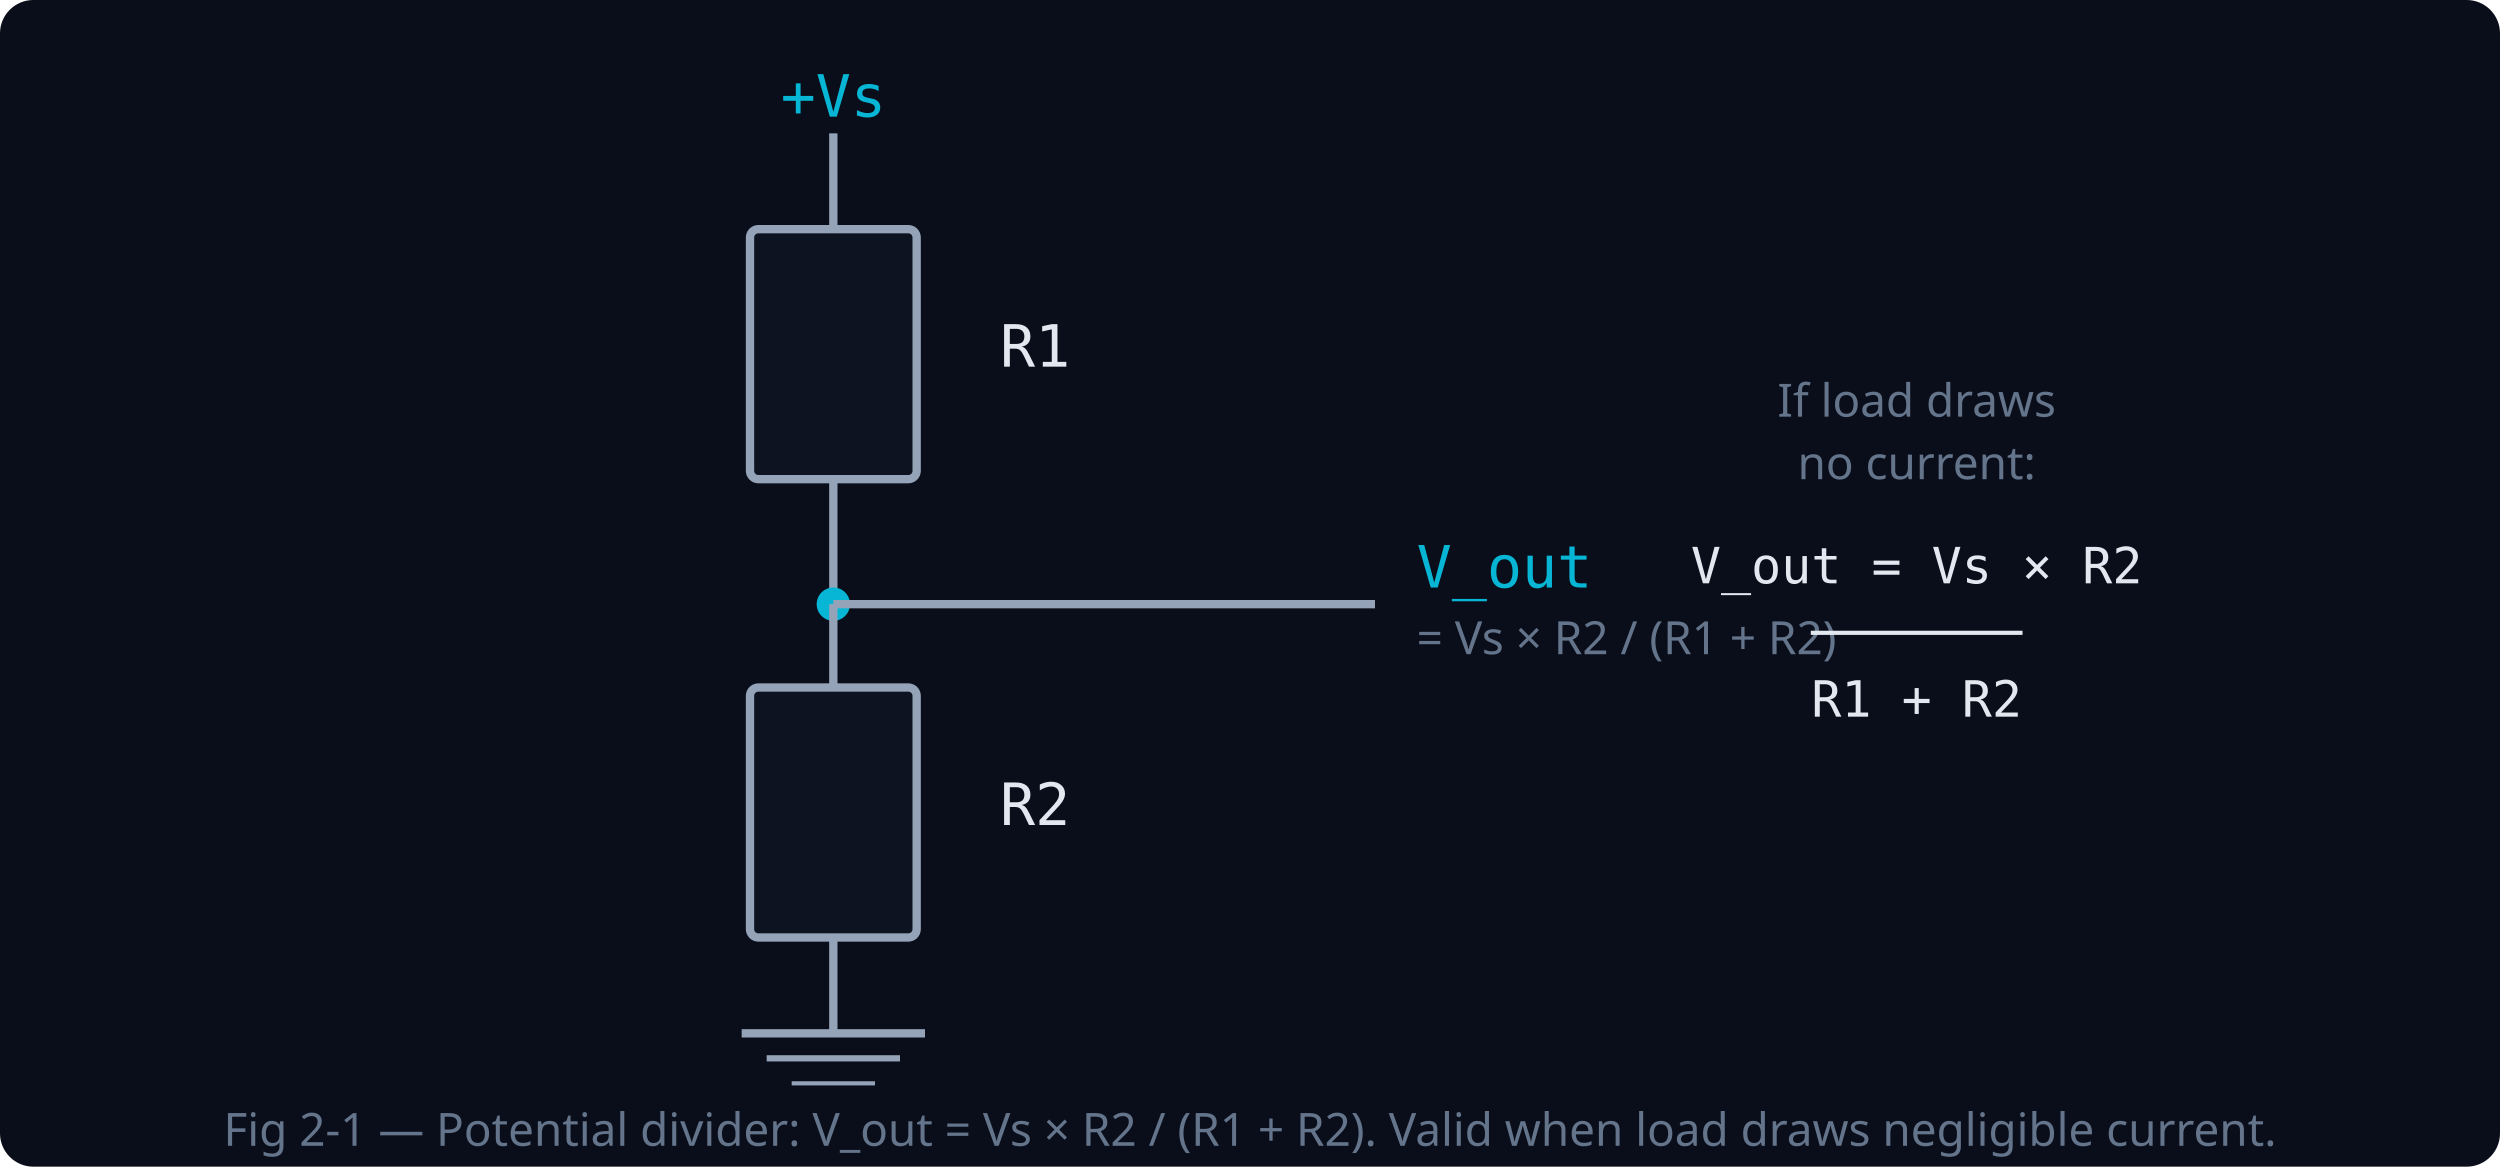
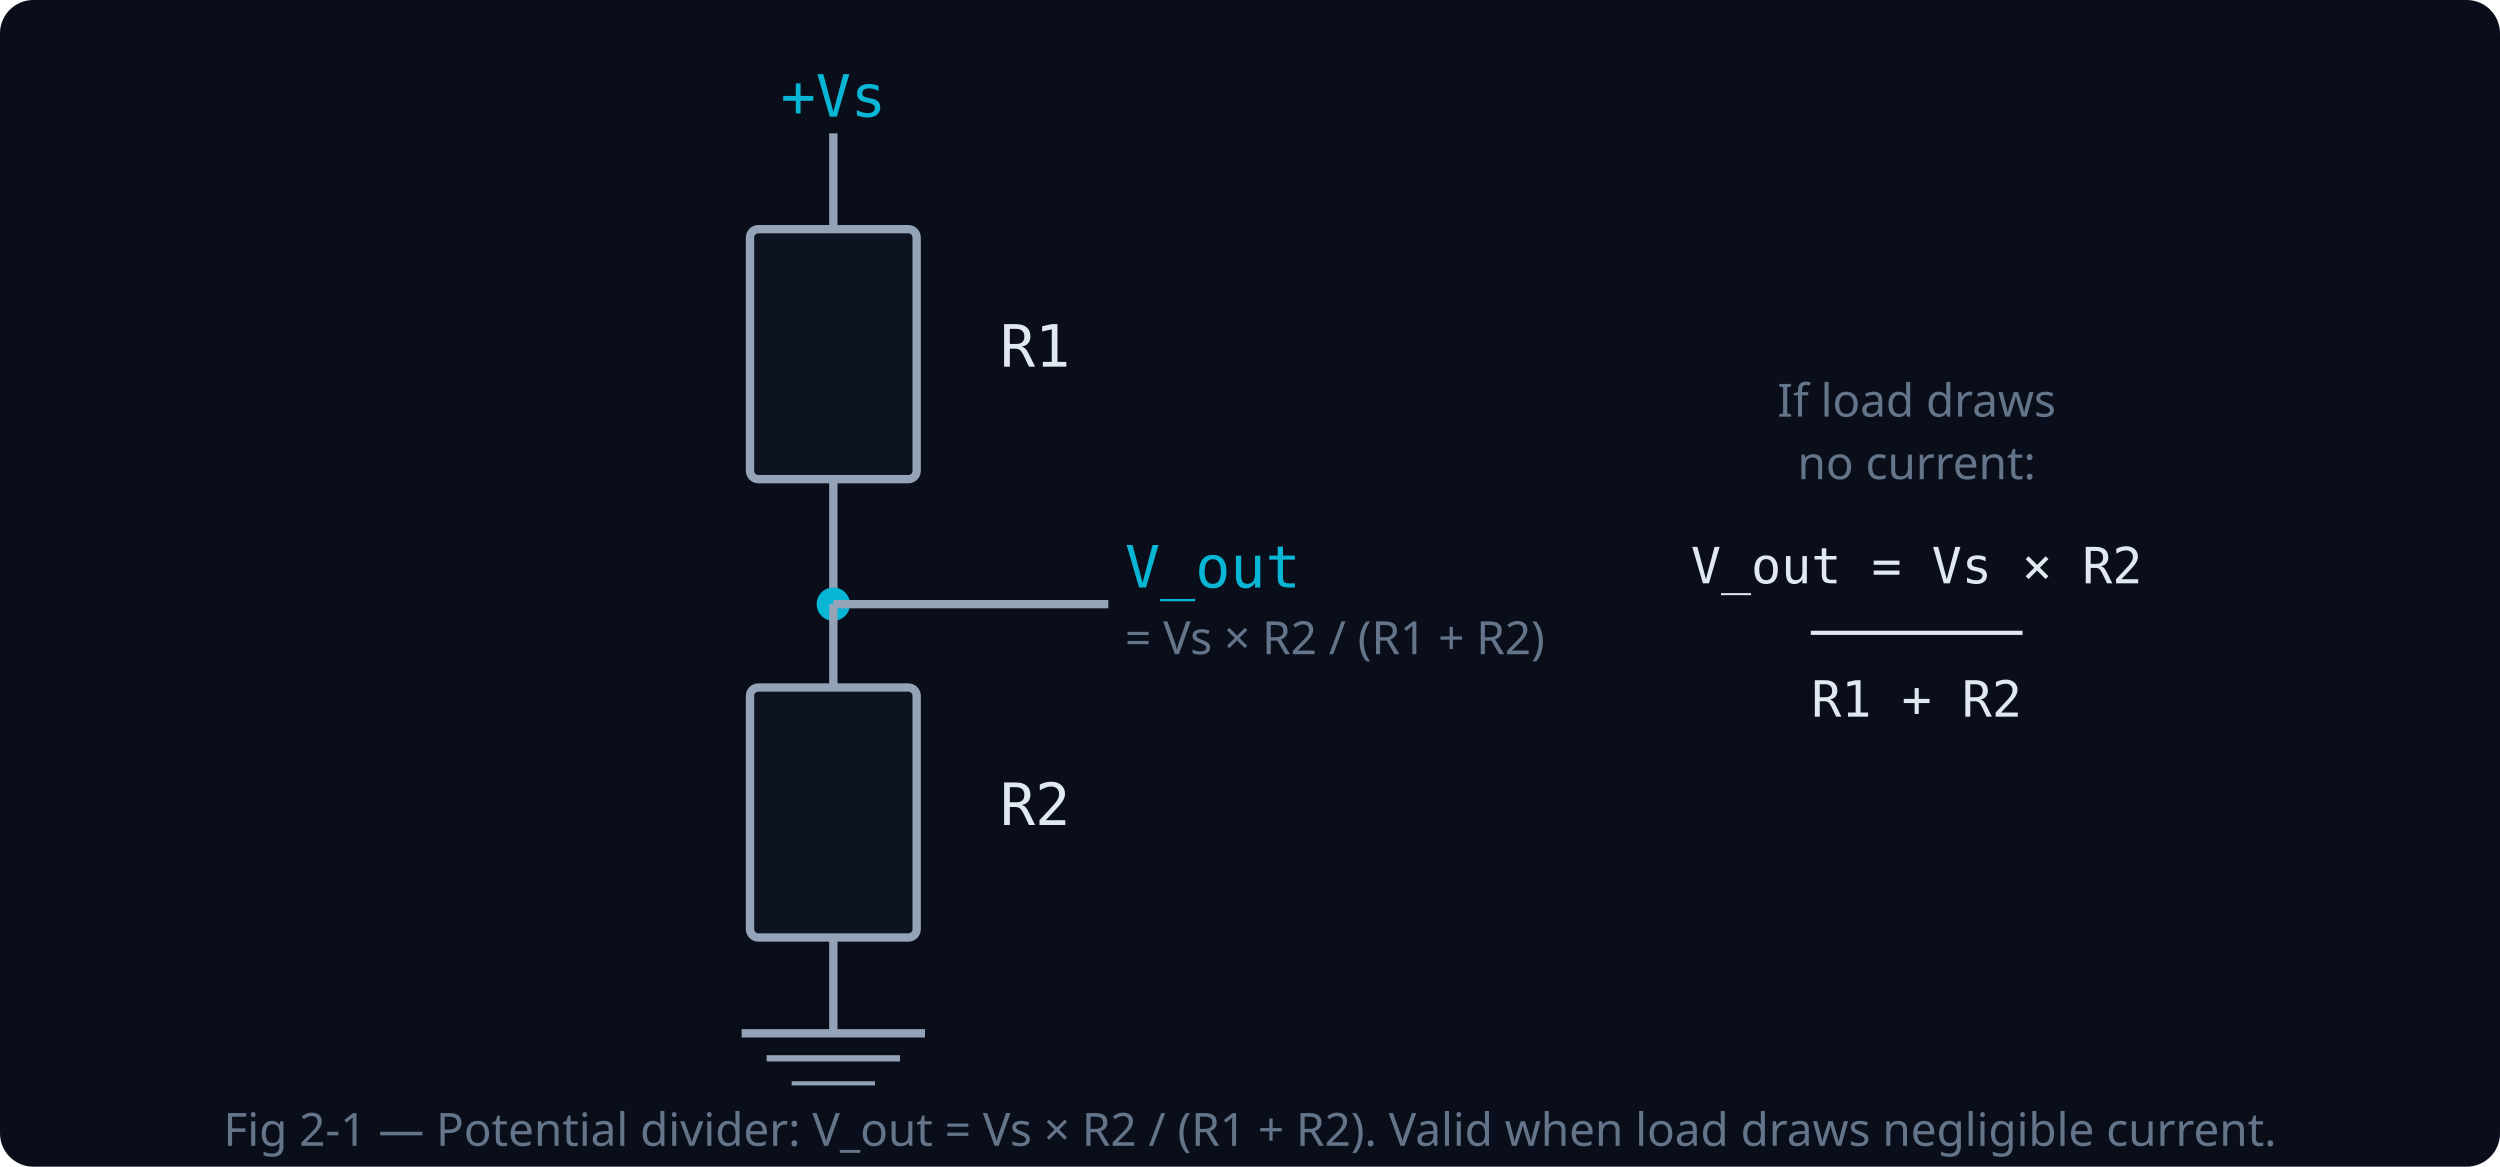
<svg xmlns="http://www.w3.org/2000/svg" viewBox="0 0 600 280" width="600" height="280">
  <rect width="600" height="280" fill="#0a0e1a" rx="8" />
  <text x="200" y="28" font-family="IBM Plex Mono, monospace" font-size="14" fill="#06b6d4" text-anchor="middle">+Vs</text>
  <line x1="200" y1="32" x2="200" y2="55" stroke="#94a3b8" stroke-width="2" />
  <rect x="180" y="55" width="40" height="60" fill="#0d1321" stroke="#94a3b8" stroke-width="2" rx="2" />
  <text x="240" y="88" font-family="IBM Plex Mono, monospace" font-size="14" fill="#e2e8f0">R1</text>
  <line x1="200" y1="115" x2="200" y2="145" stroke="#94a3b8" stroke-width="2" />
  <circle cx="200" cy="145" r="4" fill="#06b6d4" />
-   <line x1="200" y1="145" x2="330" y2="145" stroke="#94a3b8" stroke-width="2" />
-   <text x="340" y="141" font-family="IBM Plex Mono, monospace" font-size="14" fill="#06b6d4">V_out</text>
-   <text x="340" y="157" font-family="IBM Plex Sans, sans-serif" font-size="11" fill="#64748b">= Vs × R2 / (R1 + R2)</text>
+   <line x1="200" y1="145" x2="266" y2="145" stroke="#94a3b8" stroke-width="2" />
+   <text x="270" y="141" font-family="IBM Plex Mono, monospace" font-size="14" fill="#06b6d4">V_out</text>
+   <text x="270" y="157" font-family="IBM Plex Sans, sans-serif" font-size="11" fill="#64748b">= Vs × R2 / (R1 + R2)</text>
  <line x1="200" y1="145" x2="200" y2="165" stroke="#94a3b8" stroke-width="2" />
  <rect x="180" y="165" width="40" height="60" fill="#0d1321" stroke="#94a3b8" stroke-width="2" rx="2" />
  <text x="240" y="198" font-family="IBM Plex Mono, monospace" font-size="14" fill="#e2e8f0">R2</text>
  <line x1="200" y1="225" x2="200" y2="248" stroke="#94a3b8" stroke-width="2" />
  <line x1="178" y1="248" x2="222" y2="248" stroke="#94a3b8" stroke-width="2" />
  <line x1="184" y1="254" x2="216" y2="254" stroke="#94a3b8" stroke-width="1.5" />
  <line x1="190" y1="260" x2="210" y2="260" stroke="#94a3b8" stroke-width="1" />
  <text x="460" y="100" font-family="IBM Plex Sans, sans-serif" font-size="11" fill="#64748b" text-anchor="middle">If load draws</text>
  <text x="460" y="115" font-family="IBM Plex Sans, sans-serif" font-size="11" fill="#64748b" text-anchor="middle">no current:</text>
  <text x="460" y="140" font-family="IBM Plex Mono, monospace" font-size="12" fill="#e2e8f0" text-anchor="middle">V_out = Vs × R2</text>
  <text x="460" y="156" font-family="IBM Plex Mono, monospace" font-size="12" fill="#e2e8f0" text-anchor="middle">        ───────</text>
  <text x="460" y="172" font-family="IBM Plex Mono, monospace" font-size="12" fill="#e2e8f0" text-anchor="middle">        R1 + R2</text>
  <text x="300" y="275" font-family="IBM Plex Sans, sans-serif" font-size="11" fill="#64748b" text-anchor="middle">Fig 2-1 — Potential divider: V_out = Vs × R2 / (R1 + R2). Valid when load draws negligible current.</text>
</svg>
